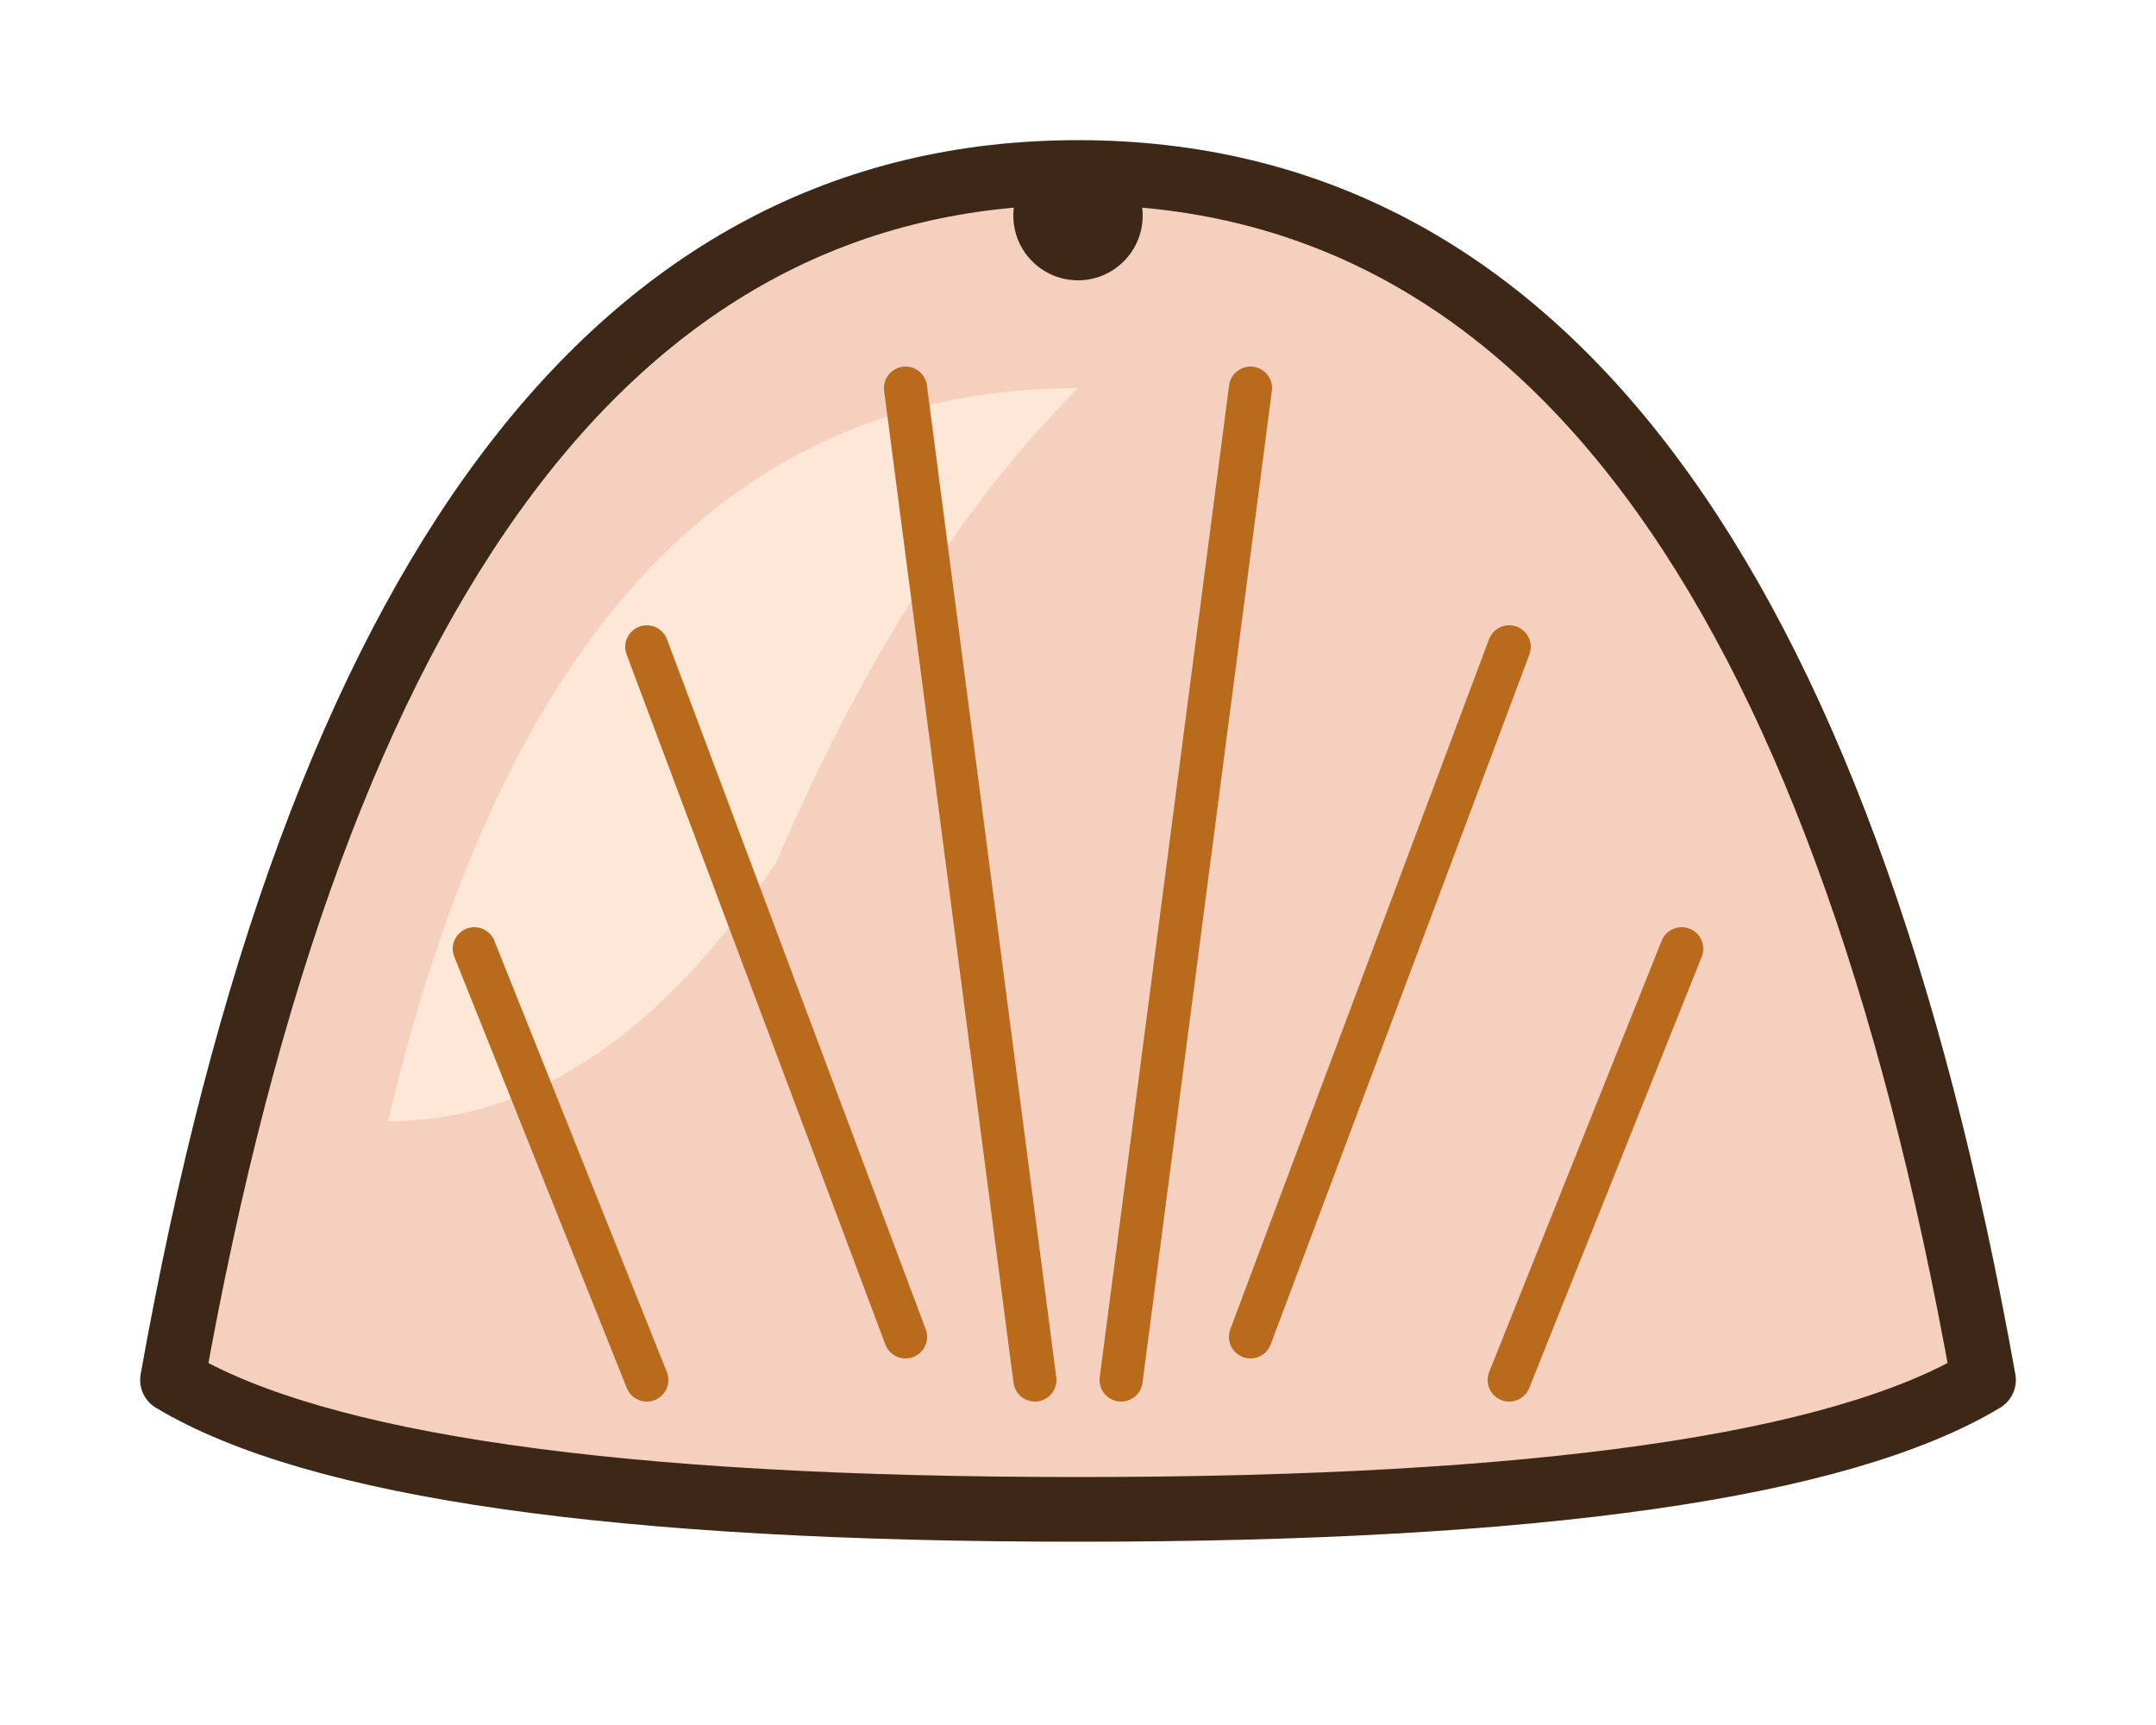
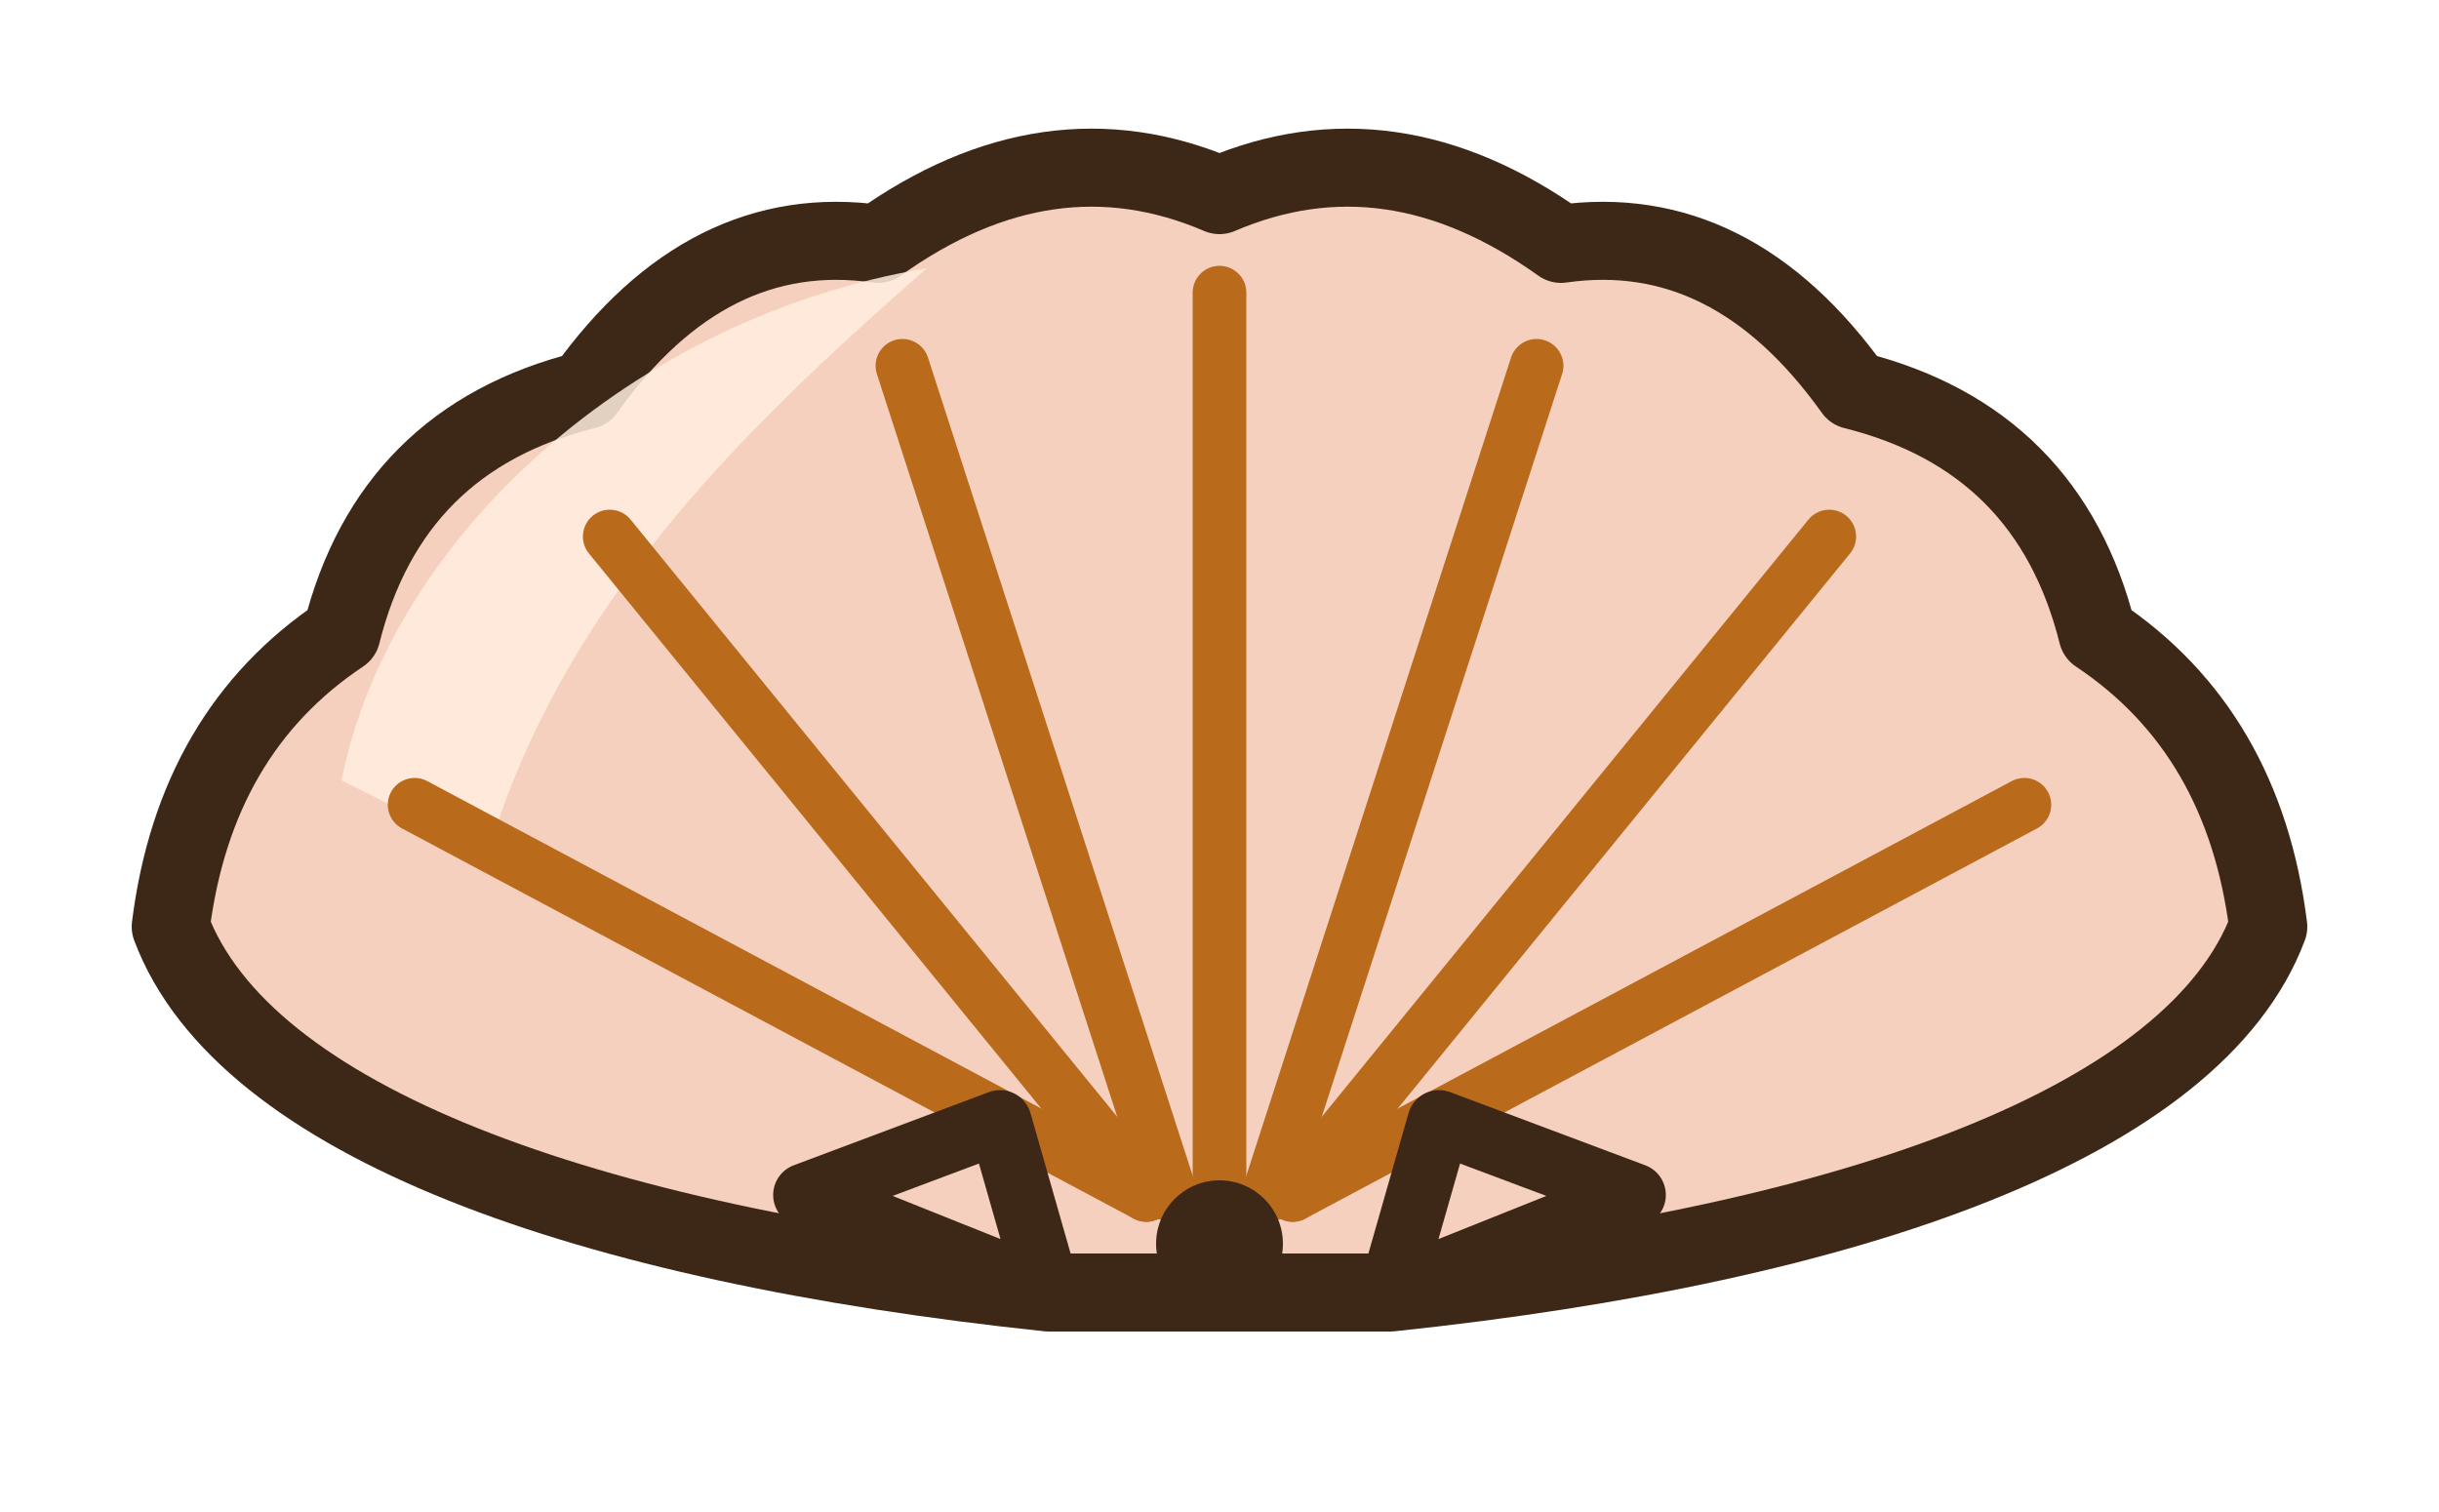
- <svg xmlns="http://www.w3.org/2000/svg" viewBox="-50 -40 100 80" role="img" aria-label="Scallop shell">
-   <path fill="#F5D0BE" stroke="#3D2817" stroke-width="3" stroke-linejoin="round" d="M -42 24            Q -32 -32 0 -32            Q 32 -32 42 24            Q 32 30 0 30            Q -32 30 -42 24 Z" />
-   <path fill="#FFEDDF" opacity="0.8" d="M -32 12            Q -24 -22 0 -22            Q -8 -14 -14 0            Q -22 12 -32 12 Z" />
-   <g fill="none" stroke="#B96A1A" stroke-width="2" stroke-linecap="round">
-     <path d="M -20 -10 L -8 22" />
-     <path d="M -8  -22 L -2 24" />
-     <path d="M  8  -22 L  2 24" />
-     <path d="M  20 -10 L  8 22" />
-     <path d="M -28 4 L -20 24" />
-     <path d="M  28 4 L  20 24" />
+ <svg xmlns="http://www.w3.org/2000/svg" viewBox="-50 -24 100 62" role="img" aria-label="Scallop shell">
+   <path fill="#F5D0BE" stroke="#3D2817" stroke-width="3.2" stroke-linejoin="round" d="M -7 29            C -26 27 -40 22 -43 14            Q -42 6 -36 2            Q -34 -6 -26 -8            Q -21 -15 -14 -14            Q -7 -19 0 -16            Q 7 -19 14 -14            Q 21 -15 26 -8            Q 34 -6 36 2            Q 42 6 43 14            C 40 22 26 27 7 29 Z" />
+   <path fill="#FFEDDF" opacity="0.85" d="M -36 8 C -34 -2 -24 -11 -12 -13 C -20 -6 -27 1 -30 11 Z" />
+   <g fill="none" stroke="#B96A1A" stroke-width="2.2" stroke-linecap="round">
+     <path d="M -3 25 L -33 9" />
+     <path d="M -3 25 L -25 -2" />
+     <path d="M -2 25 L -13 -9" />
+     <path d="M  0 25 L  0 -12" />
+     <path d="M  2 25 L 13 -9" />
+     <path d="M  3 25 L 25 -2" />
+     <path d="M  3 25 L 33 9" />
  </g>
-   <circle cx="0" cy="-30" r="3" fill="#3D2817" />
+   <path fill="#F5D0BE" stroke="#3D2817" stroke-width="2.6" stroke-linejoin="round" d="M -7 29 L -17 25 L -9 22 Z" />
+   <path fill="#F5D0BE" stroke="#3D2817" stroke-width="2.6" stroke-linejoin="round" d="M 7 29 L 17 25 L 9 22 Z" />
+   <circle cx="0" cy="27" r="2.6" fill="#3D2817" />
</svg>
